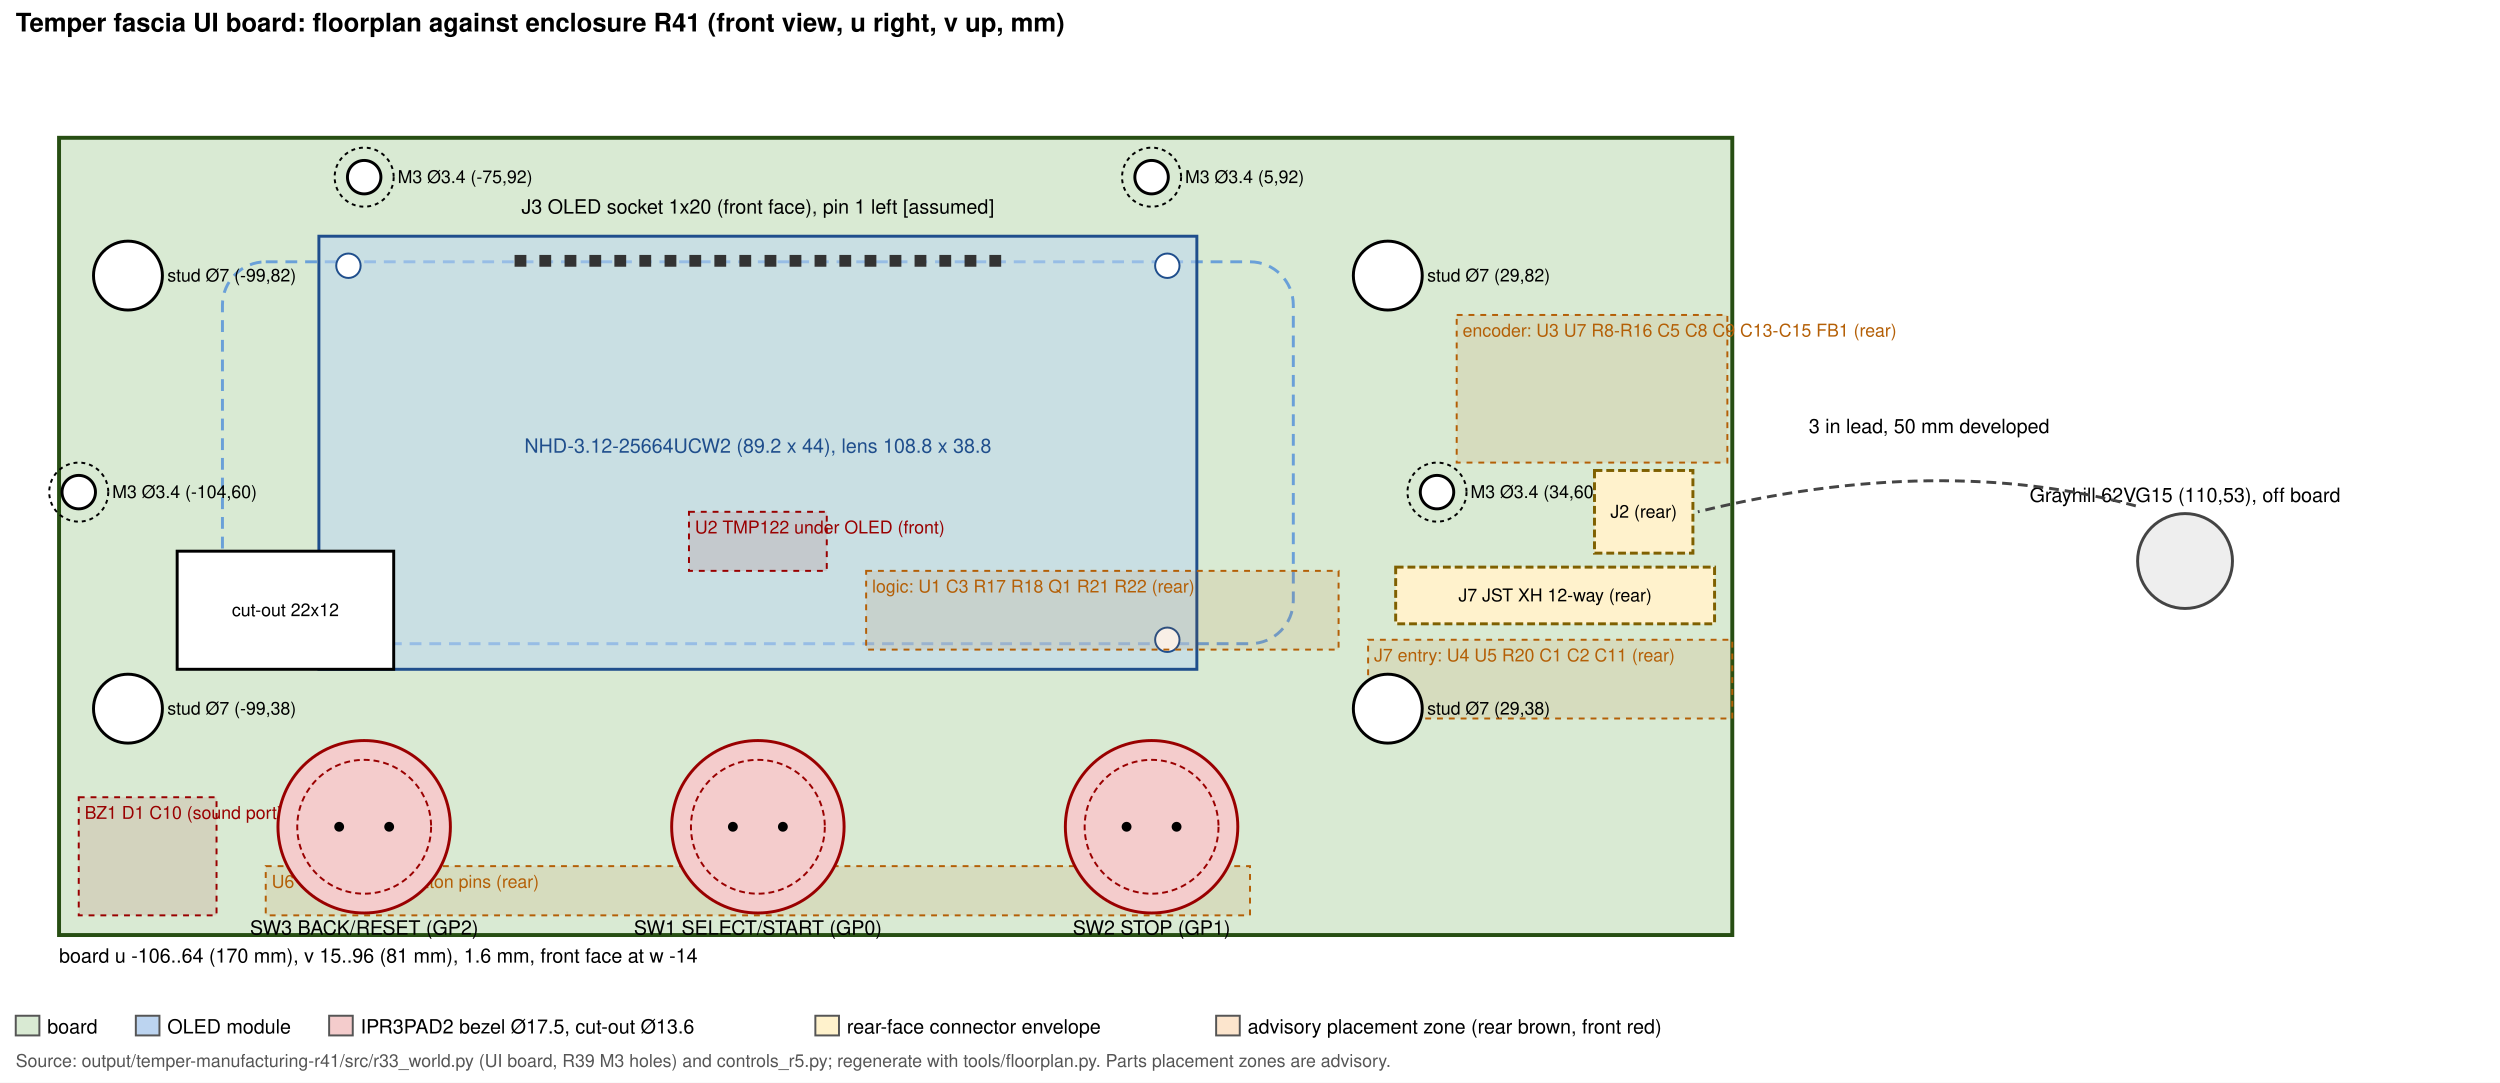
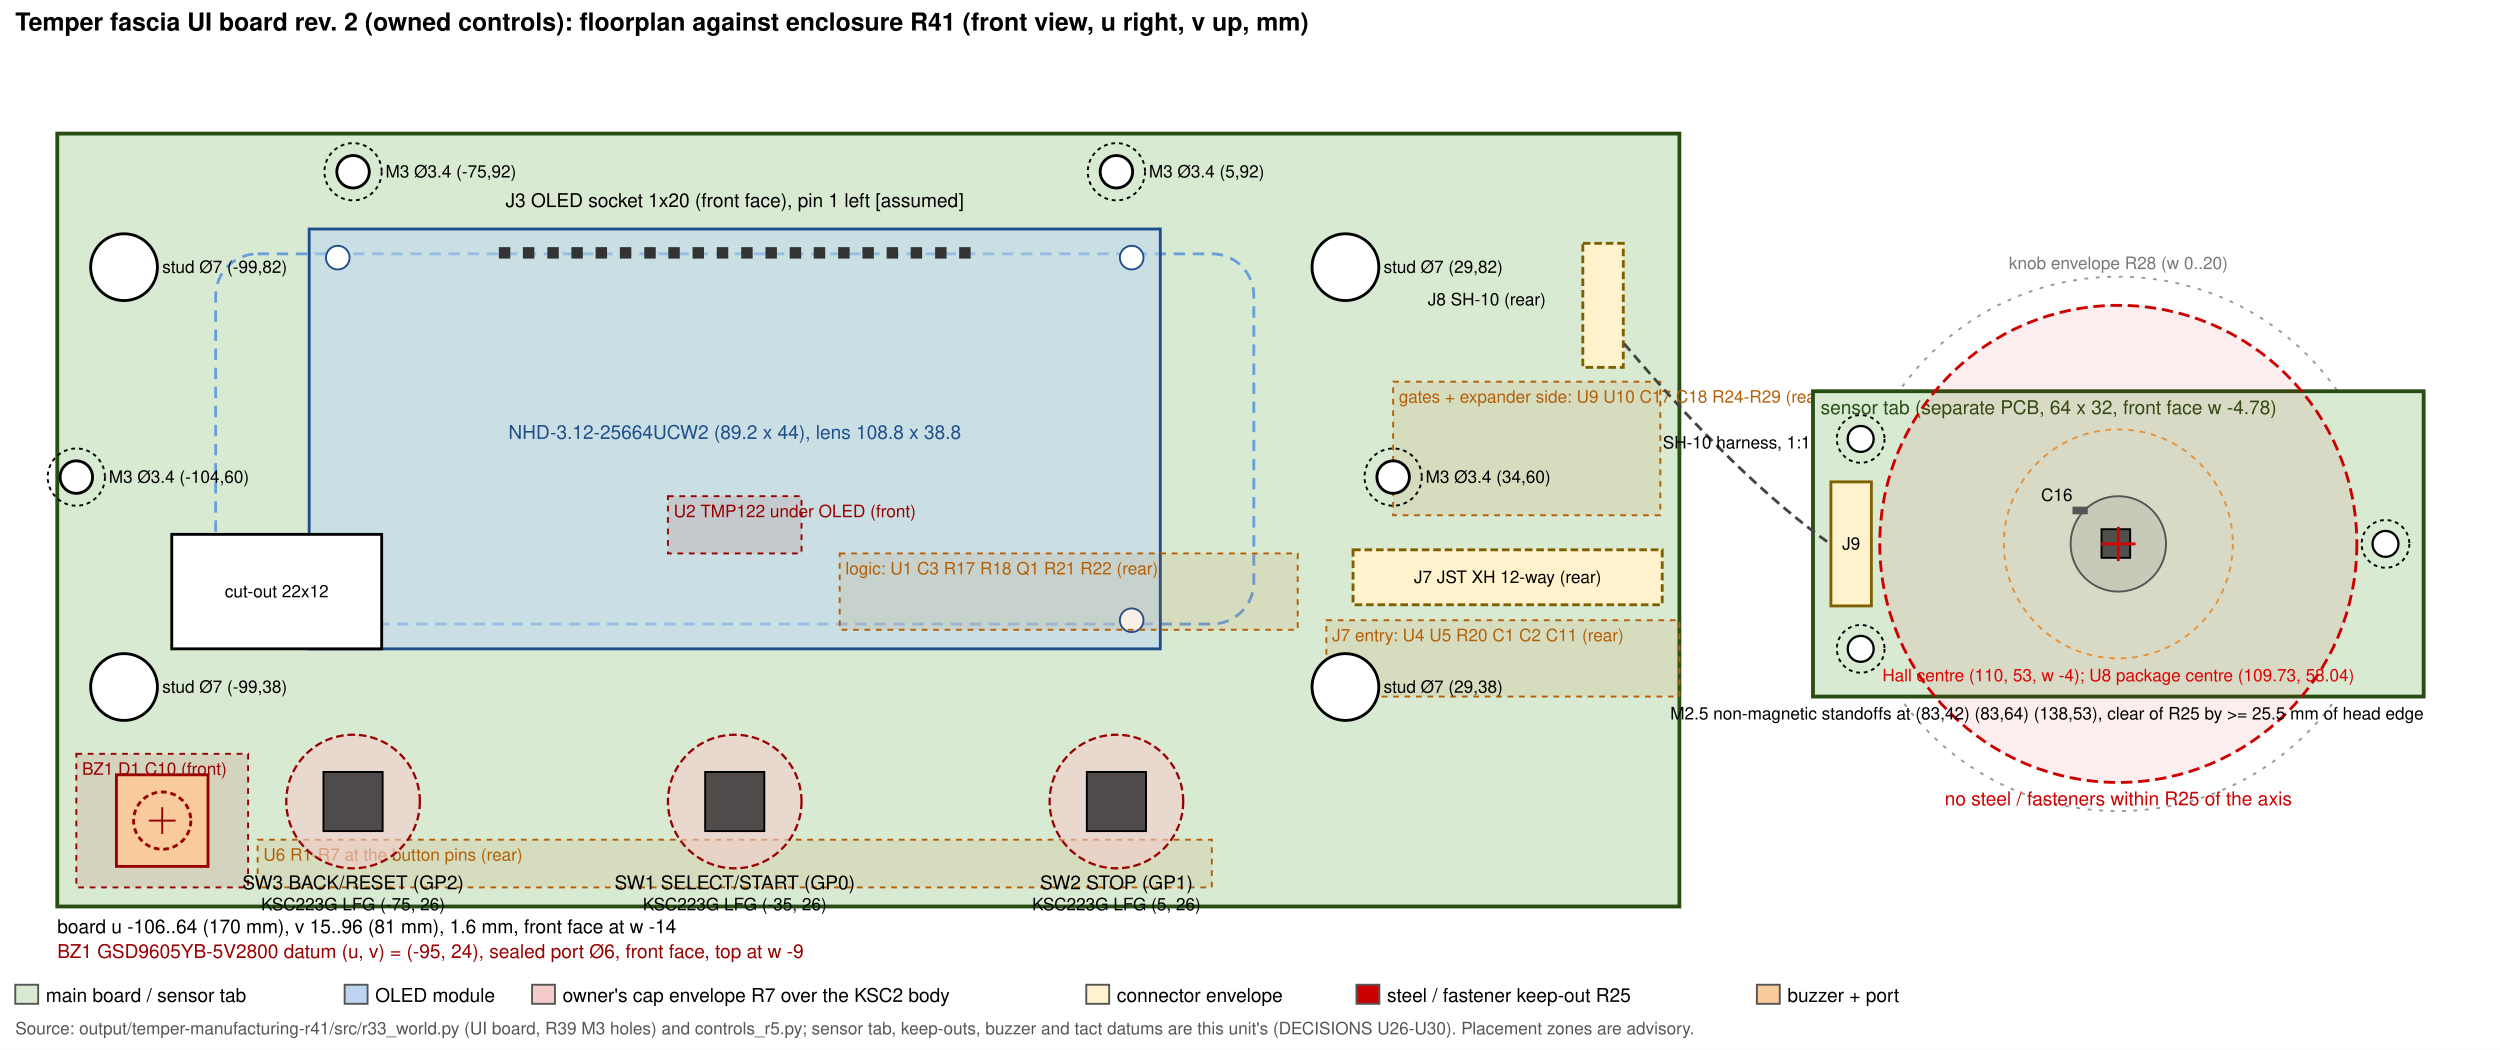
- <svg xmlns="http://www.w3.org/2000/svg" viewBox="0 0 1270 550" width="1270" height="550" font-family="Helvetica,Arial,sans-serif" font-size="10">
+ <svg xmlns="http://www.w3.org/2000/svg" viewBox="0 0 1310 550" width="1310" height="550" font-family="Helvetica,Arial,sans-serif" font-size="10">
  <rect width="100%" height="100%" fill="#ffffff" />
-   <text x="8" y="16" font-size="13" font-weight="bold">Temper fascia UI board: floorplan against enclosure R41 (front view, u right, v up, mm)</text>
+   <text x="8" y="16" font-size="13" font-weight="bold">Temper fascia UI board rev. 2 (owned controls): floorplan against enclosure R41 (front view, u right, v up, mm)</text>
  <rect x="30.0" y="70.0" width="850.0" height="405.0" fill="#d9ead3" stroke="#274e13" stroke-width="2" />
  <rect x="113.0" y="133.0" width="544.0" height="194.0" rx="22" fill="none" stroke="#6aa0d8" stroke-width="1.5" stroke-dasharray="6 4" />
  <rect x="162.0" y="120.0" width="446.0" height="220.0" fill="#bcd4f0" fill-opacity="0.55" stroke="#1f4e8c" stroke-width="1.5" />
  <text x="385.0" y="230.0" text-anchor="middle" fill="#1f4e8c">NHD-3.12-25664UCW2 (89.2 x 44), lens 108.8 x 38.8</text>
  <circle cx="177.0" cy="325.0" r="6.2" fill="#fff" stroke="#1f4e8c" />
  <circle cx="177.0" cy="135.0" r="6.2" fill="#fff" stroke="#1f4e8c" />
  <circle cx="593.0" cy="325.0" r="6.2" fill="#fff" stroke="#1f4e8c" />
  <circle cx="593.0" cy="135.0" r="6.2" fill="#fff" stroke="#1f4e8c" />
  <rect x="695.0" y="325.0" width="185.0" height="40.0" fill="#b45f06" fill-opacity="0.10" stroke="#b45f06" stroke-dasharray="3 3" />
  <text x="698.0" y="336.0" fill="#b45f06" font-size="9">J7 entry: U4 U5 R20 C1 C2 C11 (rear)</text>
-   <rect x="740.0" y="160.0" width="137.5" height="75.0" fill="#b45f06" fill-opacity="0.10" stroke="#b45f06" stroke-dasharray="3 3" />
-   <text x="743.0" y="171.0" fill="#b45f06" font-size="9">encoder: U3 U7 R8-R16 C5 C8 C9 C13-C15 FB1 (rear)</text>
+   <rect x="730.0" y="200.0" width="140.0" height="70.0" fill="#b45f06" fill-opacity="0.10" stroke="#b45f06" stroke-dasharray="3 3" />
+   <text x="733.0" y="211.0" fill="#b45f06" font-size="9">gates + expander side: U9 U10 C17 C18 R24-R29 (rear) (rear)</text>
  <rect x="440.0" y="290.0" width="240.0" height="40.0" fill="#b45f06" fill-opacity="0.10" stroke="#b45f06" stroke-dasharray="3 3" />
  <text x="443.0" y="301.0" fill="#b45f06" font-size="9">logic: U1 C3 R17 R18 Q1 R21 R22 (rear)</text>
  <rect x="135.0" y="440.0" width="500.0" height="25.0" fill="#b45f06" fill-opacity="0.10" stroke="#b45f06" stroke-dasharray="3 3" />
  <text x="138.0" y="451.0" fill="#b45f06" font-size="9">U6 R1-R7 at the button pins (rear)</text>
-   <rect x="40.0" y="405.0" width="70.0" height="60.0" fill="#990000" fill-opacity="0.10" stroke="#990000" stroke-dasharray="3 3" />
-   <text x="43.0" y="416.0" fill="#990000" font-size="9">BZ1 D1 C10 (sound port) (front)</text>
+   <rect x="40.0" y="395.0" width="90.0" height="70.0" fill="#990000" fill-opacity="0.10" stroke="#990000" stroke-dasharray="3 3" />
+   <text x="43.0" y="406.0" fill="#990000" font-size="9">BZ1 D1 C10 (front)</text>
  <rect x="350.0" y="260.0" width="70.0" height="30.0" fill="#990000" fill-opacity="0.10" stroke="#990000" stroke-dasharray="3 3" />
  <text x="353.0" y="271.0" fill="#990000" font-size="9">U2 TMP122 under OLED (front)</text>
  <rect x="261.4" y="129.5" width="6" height="6" fill="#333" />
  <rect x="274.0" y="129.5" width="6" height="6" fill="#333" />
  <rect x="286.8" y="129.5" width="6" height="6" fill="#333" />
  <rect x="299.4" y="129.5" width="6" height="6" fill="#333" />
  <rect x="312.1" y="129.5" width="6" height="6" fill="#333" />
  <rect x="324.8" y="129.5" width="6" height="6" fill="#333" />
  <rect x="337.6" y="129.5" width="6" height="6" fill="#333" />
  <rect x="350.2" y="129.5" width="6" height="6" fill="#333" />
  <rect x="362.9" y="129.5" width="6" height="6" fill="#333" />
  <rect x="375.6" y="129.5" width="6" height="6" fill="#333" />
  <rect x="388.4" y="129.5" width="6" height="6" fill="#333" />
  <rect x="401.1" y="129.5" width="6" height="6" fill="#333" />
  <rect x="413.8" y="129.5" width="6" height="6" fill="#333" />
  <rect x="426.4" y="129.5" width="6" height="6" fill="#333" />
  <rect x="439.2" y="129.5" width="6" height="6" fill="#333" />
  <rect x="451.9" y="129.5" width="6" height="6" fill="#333" />
  <rect x="464.6" y="129.5" width="6" height="6" fill="#333" />
  <rect x="477.2" y="129.5" width="6" height="6" fill="#333" />
  <rect x="490.0" y="129.5" width="6" height="6" fill="#333" />
  <rect x="502.6" y="129.5" width="6" height="6" fill="#333" />
  <text x="385.0" y="108.5" text-anchor="middle">J3 OLED socket 1x20 (front face), pin 1 left [assumed]</text>
  <circle cx="65.0" cy="360.0" r="17.5" fill="#fff" stroke="#000" stroke-width="1.5" />
  <text x="85.0" y="363.0" font-size="9">stud Ø7 (-99,38)</text>
  <circle cx="65.0" cy="140.0" r="17.5" fill="#fff" stroke="#000" stroke-width="1.5" />
  <text x="85.0" y="143.0" font-size="9">stud Ø7 (-99,82)</text>
  <circle cx="705.0" cy="360.0" r="17.5" fill="#fff" stroke="#000" stroke-width="1.5" />
  <text x="725.0" y="363.0" font-size="9">stud Ø7 (29,38)</text>
  <circle cx="705.0" cy="140.0" r="17.5" fill="#fff" stroke="#000" stroke-width="1.5" />
  <text x="725.0" y="143.0" font-size="9">stud Ø7 (29,82)</text>
  <circle cx="40.0" cy="250.0" r="8.5" fill="#fff" stroke="#000" stroke-width="1.5" />
  <circle cx="40.0" cy="250.0" r="15.0" fill="none" stroke="#000" stroke-dasharray="2 2" />
  <text x="57.0" y="253.0" font-size="9">M3 Ø3.4 (-104,60)</text>
  <circle cx="730.0" cy="250.0" r="8.5" fill="#fff" stroke="#000" stroke-width="1.5" />
  <circle cx="730.0" cy="250.0" r="15.0" fill="none" stroke="#000" stroke-dasharray="2 2" />
  <text x="747.0" y="253.0" font-size="9">M3 Ø3.4 (34,60)</text>
  <circle cx="185.0" cy="90.0" r="8.5" fill="#fff" stroke="#000" stroke-width="1.5" />
  <circle cx="185.0" cy="90.0" r="15.0" fill="none" stroke="#000" stroke-dasharray="2 2" />
  <text x="202.0" y="93.0" font-size="9">M3 Ø3.4 (-75,92)</text>
  <circle cx="585.0" cy="90.0" r="8.5" fill="#fff" stroke="#000" stroke-width="1.5" />
  <circle cx="585.0" cy="90.0" r="15.0" fill="none" stroke="#000" stroke-dasharray="2 2" />
  <text x="602.0" y="93.0" font-size="9">M3 Ø3.4 (5,92)</text>
  <rect x="90.0" y="280.0" width="110.0" height="60.0" fill="#fff" stroke="#000" stroke-width="1.5" />
  <text x="145.0" y="313.0" text-anchor="middle" font-size="9">cut-out 22x12</text>
-   <circle cx="185.0" cy="420.0" r="43.8" fill="#f4cccc" stroke="#990000" stroke-width="1.5" />
-   <circle cx="185.0" cy="420.0" r="34.0" fill="none" stroke="#990000" stroke-dasharray="3 2" />
-   <circle cx="172.3" cy="420.0" r="2.5" fill="#000" />
-   <circle cx="197.7" cy="420.0" r="2.5" fill="#000" />
-   <text x="185.0" y="474.8" text-anchor="middle">SW3 BACK/RESET (GP2)</text>
-   <circle cx="385.0" cy="420.0" r="43.8" fill="#f4cccc" stroke="#990000" stroke-width="1.5" />
-   <circle cx="385.0" cy="420.0" r="34.0" fill="none" stroke="#990000" stroke-dasharray="3 2" />
-   <circle cx="372.3" cy="420.0" r="2.5" fill="#000" />
-   <circle cx="397.7" cy="420.0" r="2.5" fill="#000" />
-   <text x="385.0" y="474.8" text-anchor="middle">SW1 SELECT/START (GP0)</text>
-   <circle cx="585.0" cy="420.0" r="43.8" fill="#f4cccc" stroke="#990000" stroke-width="1.5" />
-   <circle cx="585.0" cy="420.0" r="34.0" fill="none" stroke="#990000" stroke-dasharray="3 2" />
-   <circle cx="572.3" cy="420.0" r="2.5" fill="#000" />
-   <circle cx="597.7" cy="420.0" r="2.5" fill="#000" />
-   <text x="585.0" y="474.8" text-anchor="middle">SW2 STOP (GP1)</text>
+   <circle cx="185.0" cy="420.0" r="35.0" fill="#f4cccc" fill-opacity="0.6" stroke="#990000" stroke-width="1.2" stroke-dasharray="4 2" />
+   <rect x="169.5" y="404.5" width="31.0" height="31.0" fill="#333" fill-opacity="0.85" stroke="#000" />
+   <text x="185.0" y="466.0" text-anchor="middle">SW3 BACK/RESET (GP2)</text>
+   <text x="185.0" y="477.0" text-anchor="middle" font-size="9">KSC223G LFG (-75, 26)</text>
+   <circle cx="385.0" cy="420.0" r="35.0" fill="#f4cccc" fill-opacity="0.6" stroke="#990000" stroke-width="1.2" stroke-dasharray="4 2" />
+   <rect x="369.5" y="404.5" width="31.0" height="31.0" fill="#333" fill-opacity="0.85" stroke="#000" />
+   <text x="385.0" y="466.0" text-anchor="middle">SW1 SELECT/START (GP0)</text>
+   <text x="385.0" y="477.0" text-anchor="middle" font-size="9">KSC223G LFG (-35, 26)</text>
+   <circle cx="585.0" cy="420.0" r="35.0" fill="#f4cccc" fill-opacity="0.6" stroke="#990000" stroke-width="1.2" stroke-dasharray="4 2" />
+   <rect x="569.5" y="404.5" width="31.0" height="31.0" fill="#333" fill-opacity="0.85" stroke="#000" />
+   <text x="585.0" y="466.0" text-anchor="middle">SW2 STOP (GP1)</text>
+   <text x="585.0" y="477.0" text-anchor="middle" font-size="9">KSC223G LFG (5, 26)</text>
+   <rect x="61.0" y="406.0" width="48.0" height="48.0" fill="#f9cb9c" stroke="#990000" stroke-width="1.5" />
+   <circle cx="85.0" cy="430.0" r="15.0" fill="none" stroke="#990000" stroke-width="1.5" stroke-dasharray="3 2" />
+   <line x1="78.0" y1="430.0" x2="92.0" y2="430.0" stroke="#990000" />
+   <line x1="85.0" y1="423.0" x2="85.0" y2="437.0" stroke="#990000" />
+   <text x="30.0" y="502.0" fill="#990000">BZ1 GSD9605YB-5V2800 datum (u, v) = (-95, 24), sealed port Ø6, front face, top at w -9</text>
  <rect x="709.0" y="288.1" width="162.0" height="28.8" fill="#fff2cc" stroke="#7f6000" stroke-width="1.5" stroke-dasharray="4 2" />
  <text x="790.0" y="305.5" text-anchor="middle" font-size="9">J7 JST XH 12-way (rear)</text>
-   <rect x="810.0" y="239.0" width="50.0" height="42.0" fill="#fff2cc" stroke="#7f6000" stroke-width="1.5" stroke-dasharray="4 2" />
-   <text x="835.0" y="263.0" text-anchor="middle" font-size="9">J2 (rear)</text>
-   <circle cx="1110.0" cy="285.0" r="24.1" fill="#eee" stroke="#444" stroke-width="1.5" />
-   <text x="1110.0" y="255.0" text-anchor="middle">Grayhill 62VG15 (110,53), off board</text>
-   <path d="M 1085.0 257.0 Q 985.0 230.0 862.5 260.0" fill="none" stroke="#444" stroke-width="1.5" stroke-dasharray="5 3" />
-   <text x="980.0" y="220.0" text-anchor="middle">3 in lead, 50 mm developed</text>
+   <rect x="829.4" y="127.5" width="21.2" height="65.0" fill="#fff2cc" stroke="#7f6000" stroke-width="1.5" stroke-dasharray="4 2" />
+   <text x="810.0" y="160.0" text-anchor="end" font-size="9">J8 SH-10 (rear)</text>
+   <circle cx="1110.0" cy="285.0" r="140.0" fill="none" stroke="#999" stroke-width="1" stroke-dasharray="2 4" />
+   <text x="1110.0" y="141.0" text-anchor="middle" fill="#777" font-size="9">knob envelope R28 (w 0..20)</text>
+   <rect x="950.0" y="205.0" width="320.0" height="160.0" fill="#d9ead3" stroke="#274e13" stroke-width="2" />
+   <text x="954.0" y="217.0" fill="#274e13">sensor tab (separate PCB, 64 x 32, front face w -4.78)</text>
+   <circle cx="1110.0" cy="285.0" r="125.0" fill="#cc0000" fill-opacity="0.07" stroke="#cc0000" stroke-width="1.5" stroke-dasharray="6 3" />
+   <text x="1110.0" y="422.0" text-anchor="middle" fill="#cc0000">no steel / fasteners within R25 of the axis</text>
+   <circle cx="1110.0" cy="285.0" r="60.0" fill="none" stroke="#e69138" stroke-width="1" stroke-dasharray="3 3" />
+   <circle cx="1110.0" cy="285.0" r="25.0" fill="#999" fill-opacity="0.25" stroke="#555" />
+   <rect x="1101.2" y="277.3" width="15.0" height="15.0" fill="#333" fill-opacity="0.8" stroke="#000" />
+   <line x1="1101.0" y1="285.0" x2="1119.0" y2="285.0" stroke="#d00" stroke-width="1.5" />
+   <line x1="1110.0" y1="276.0" x2="1110.0" y2="294.0" stroke="#d00" stroke-width="1.5" />
+   <text x="1110.0" y="357.0" text-anchor="middle" fill="#d00" font-size="9">Hall centre (110, 53, w -4); U8 package centre (109.73, 53.04)</text>
+   <rect x="1086.0" y="265.5" width="8.0" height="4.0" fill="#555" />
+   <text x="1086.0" y="262.5" text-anchor="end" font-size="9">C16</text>
+   <circle cx="975.0" cy="340.0" r="6.8" fill="#fff" stroke="#000" stroke-width="1.2" />
+   <circle cx="975.0" cy="340.0" r="12.5" fill="none" stroke="#000" stroke-dasharray="2 2" />
+   <circle cx="975.0" cy="230.0" r="6.8" fill="#fff" stroke="#000" stroke-width="1.2" />
+   <circle cx="975.0" cy="230.0" r="12.5" fill="none" stroke="#000" stroke-dasharray="2 2" />
+   <circle cx="1250.0" cy="285.0" r="6.8" fill="#fff" stroke="#000" stroke-width="1.2" />
+   <circle cx="1250.0" cy="285.0" r="12.5" fill="none" stroke="#000" stroke-dasharray="2 2" />
+   <text x="1270.0" y="377.0" text-anchor="end" font-size="9">M2.5 non-magnetic standoffs at (83,42) (83,64) (138,53), clear of R25 by &gt;= 25.5 mm of head edge</text>
+   <rect x="959.4" y="252.5" width="21.2" height="65.0" fill="#fff2cc" stroke="#7f6000" stroke-width="1.5" />
+   <text x="970.0" y="288.0" text-anchor="middle" font-size="9">J9</text>
+   <path d="M 851.0 180.0 Q 910.0 250.0 959.0 285.0" fill="none" stroke="#444" stroke-width="1.5" stroke-dasharray="5 3" />
+   <text x="910.0" y="235.0" text-anchor="middle" font-size="9">SH-10 harness, 1:1</text>
  <text x="30.0" y="489.0">board u -106..64 (170 mm), v 15..96 (81 mm), 1.6 mm, front face at w -14</text>
  <rect x="8" y="516.0" width="12" height="10" fill="#d9ead3" stroke="#555" />
-   <text x="24" y="525.0">board</text>
-   <rect x="69.0" y="516.0" width="12" height="10" fill="#bcd4f0" stroke="#555" />
-   <text x="85.0" y="525.0">OLED module</text>
-   <rect x="167.2" y="516.0" width="12" height="10" fill="#f4cccc" stroke="#555" />
-   <text x="183.2" y="525.0">IPR3PAD2 bezel Ø17.5, cut-out Ø13.6</text>
-   <rect x="414.2" y="516.0" width="12" height="10" fill="#fff2cc" stroke="#555" />
-   <text x="430.2" y="525.0">rear-face connector envelope</text>
-   <rect x="617.8" y="516.0" width="12" height="10" fill="#fce5cd" stroke="#555" />
-   <text x="633.8" y="525.0">advisory placement zone (rear brown, front red)</text>
-   <text x="8" y="542.0" font-size="9" fill="#555">Source: output/temper-manufacturing-r41/src/r33_world.py (UI board, R39 M3 holes) and controls_r5.py; regenerate with tools/floorplan.py. Parts placement zones are advisory.</text>
+   <text x="24" y="525.0">main board / sensor tab</text>
+   <rect x="180.6" y="516.0" width="12" height="10" fill="#bcd4f0" stroke="#555" />
+   <text x="196.6" y="525.0">OLED module</text>
+   <rect x="278.8" y="516.0" width="12" height="10" fill="#f4cccc" stroke="#555" />
+   <text x="294.8" y="525.0">owner's cap envelope R7 over the KSC2 body</text>
+   <rect x="569.2" y="516.0" width="12" height="10" fill="#fff2cc" stroke="#555" />
+   <text x="585.2" y="525.0">connector envelope</text>
+   <rect x="710.8" y="516.0" width="12" height="10" fill="#cc0000" stroke="#555" />
+   <text x="726.8" y="525.0">steel / fastener keep-out R25</text>
+   <rect x="920.6" y="516.0" width="12" height="10" fill="#f9cb9c" stroke="#555" />
+   <text x="936.6" y="525.0">buzzer + port</text>
+   <text x="8" y="542.0" font-size="9" fill="#555">Source: output/temper-manufacturing-r41/src/r33_world.py (UI board, R39 M3 holes) and controls_r5.py; sensor tab, keep-outs, buzzer and tact datums are this unit's (DECISIONS U26-U30). Placement zones are advisory.</text>
</svg>
